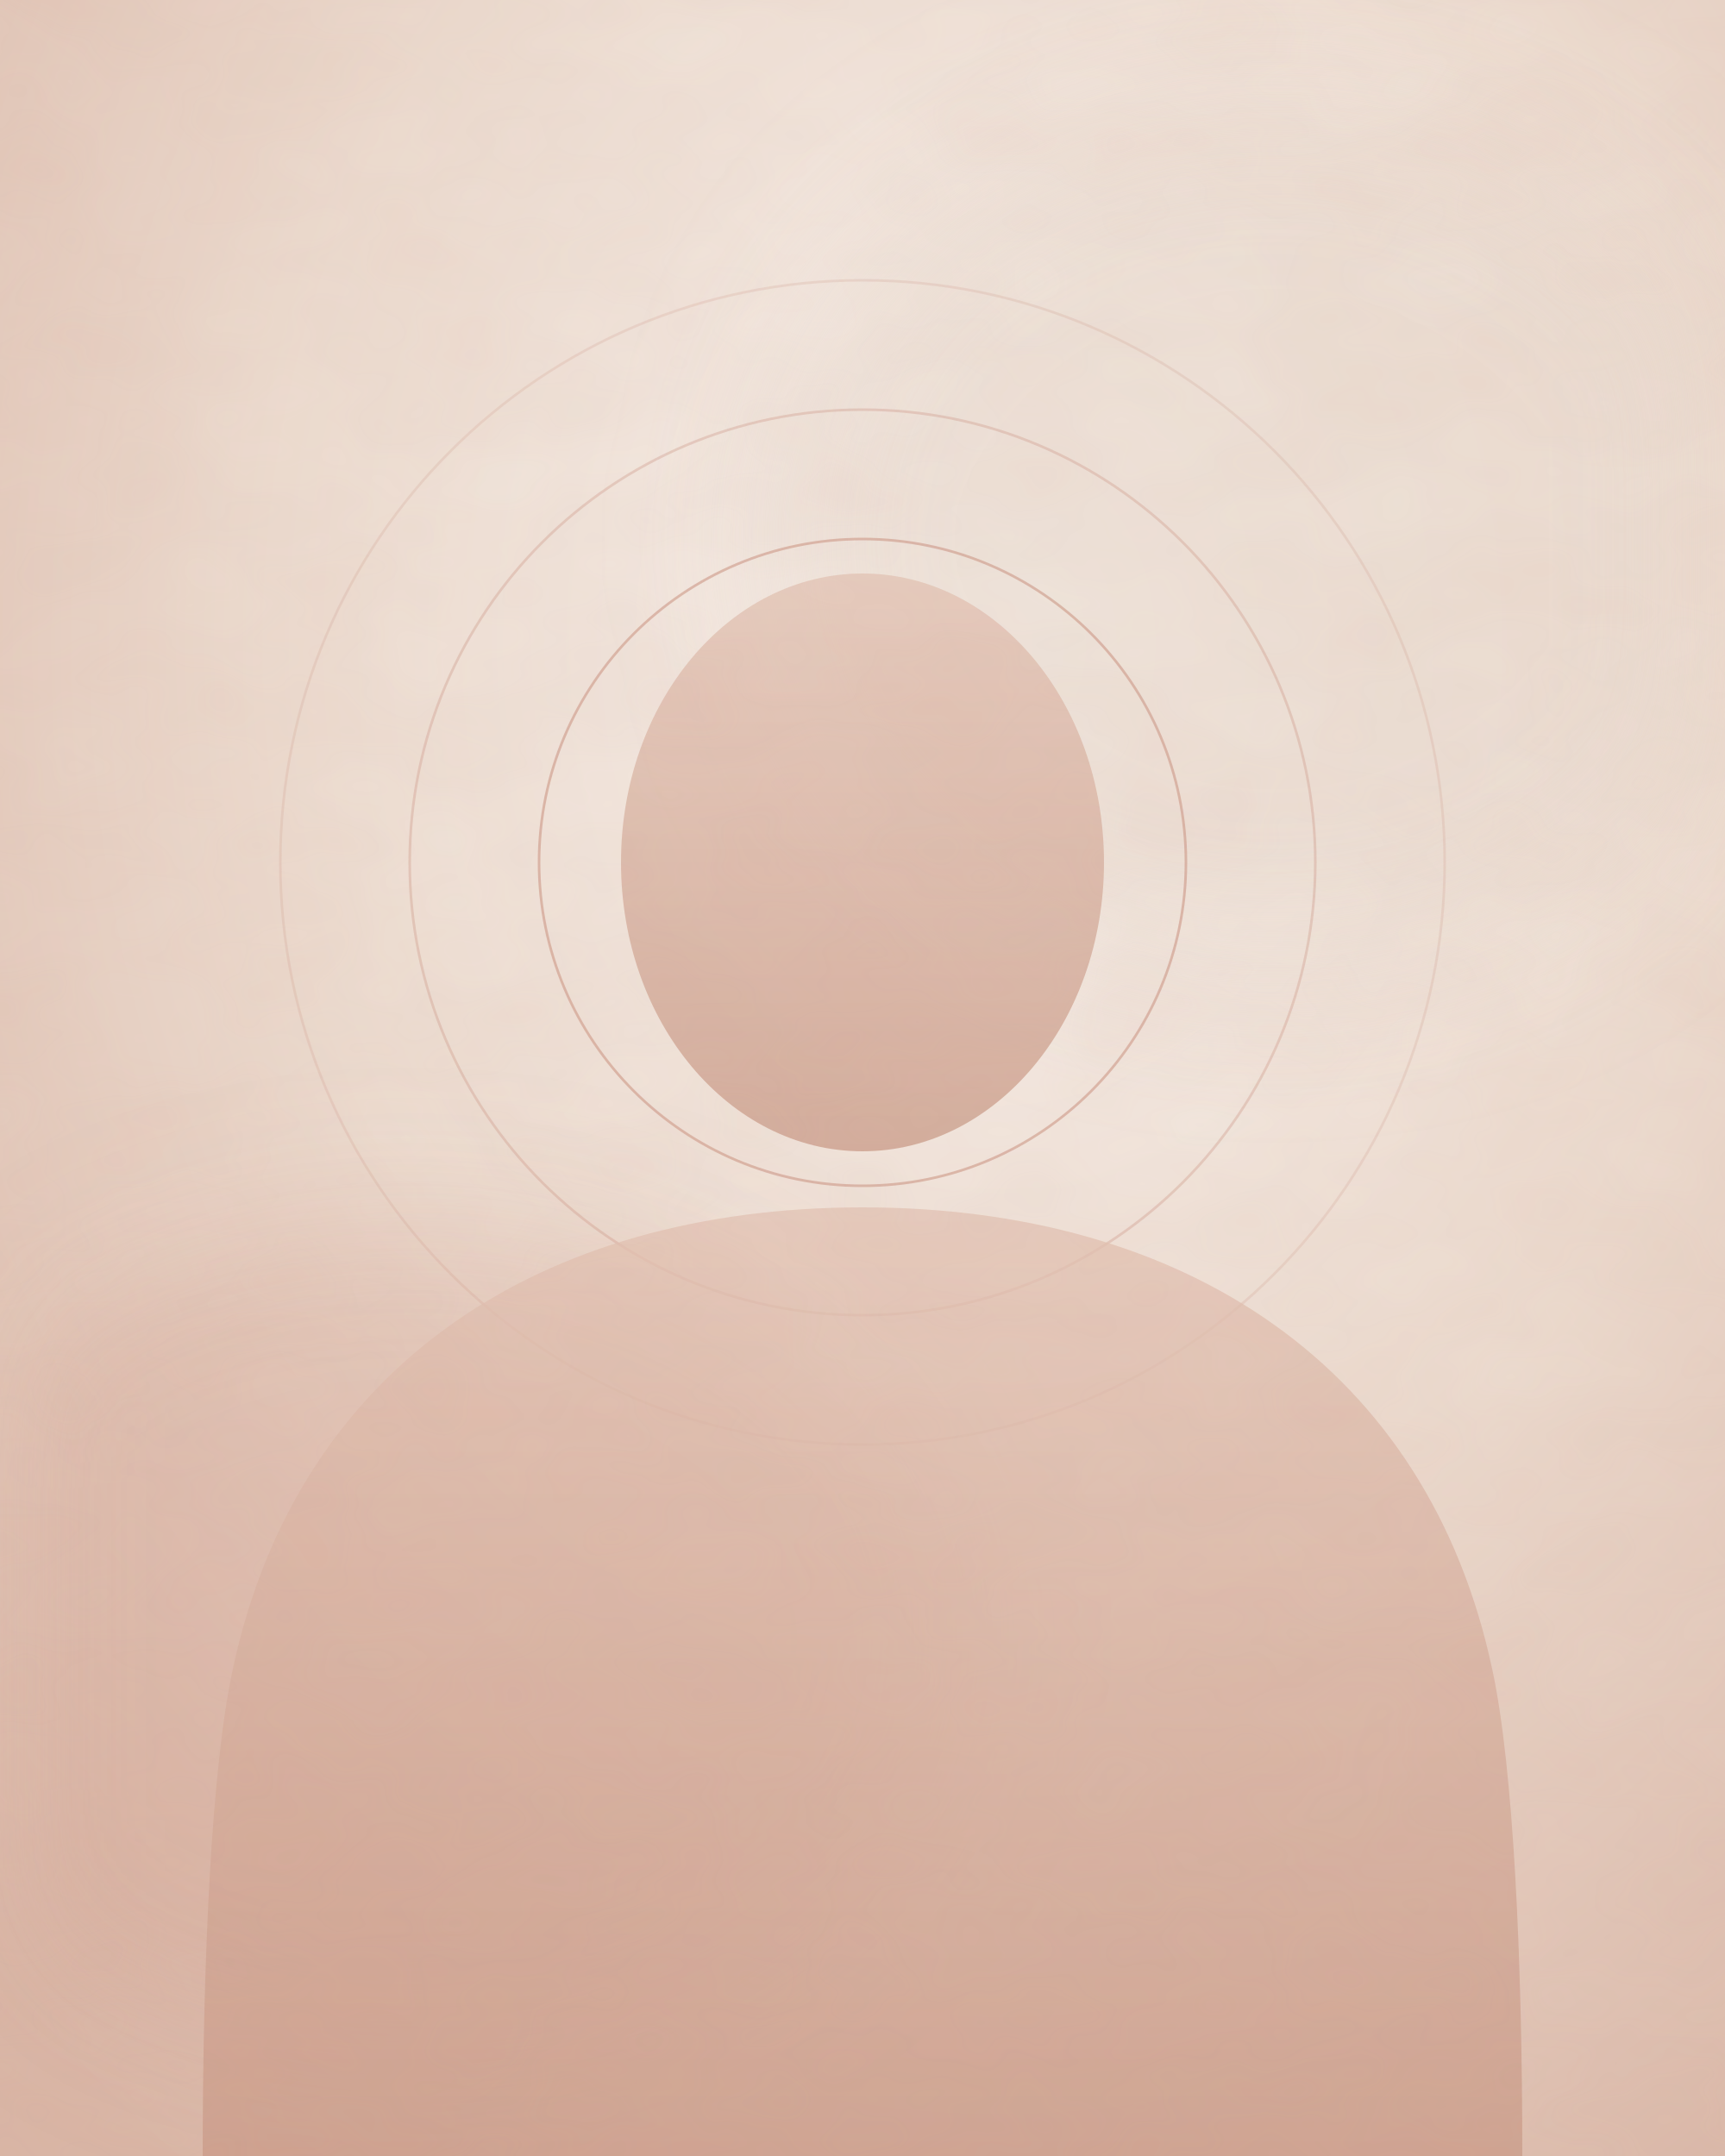
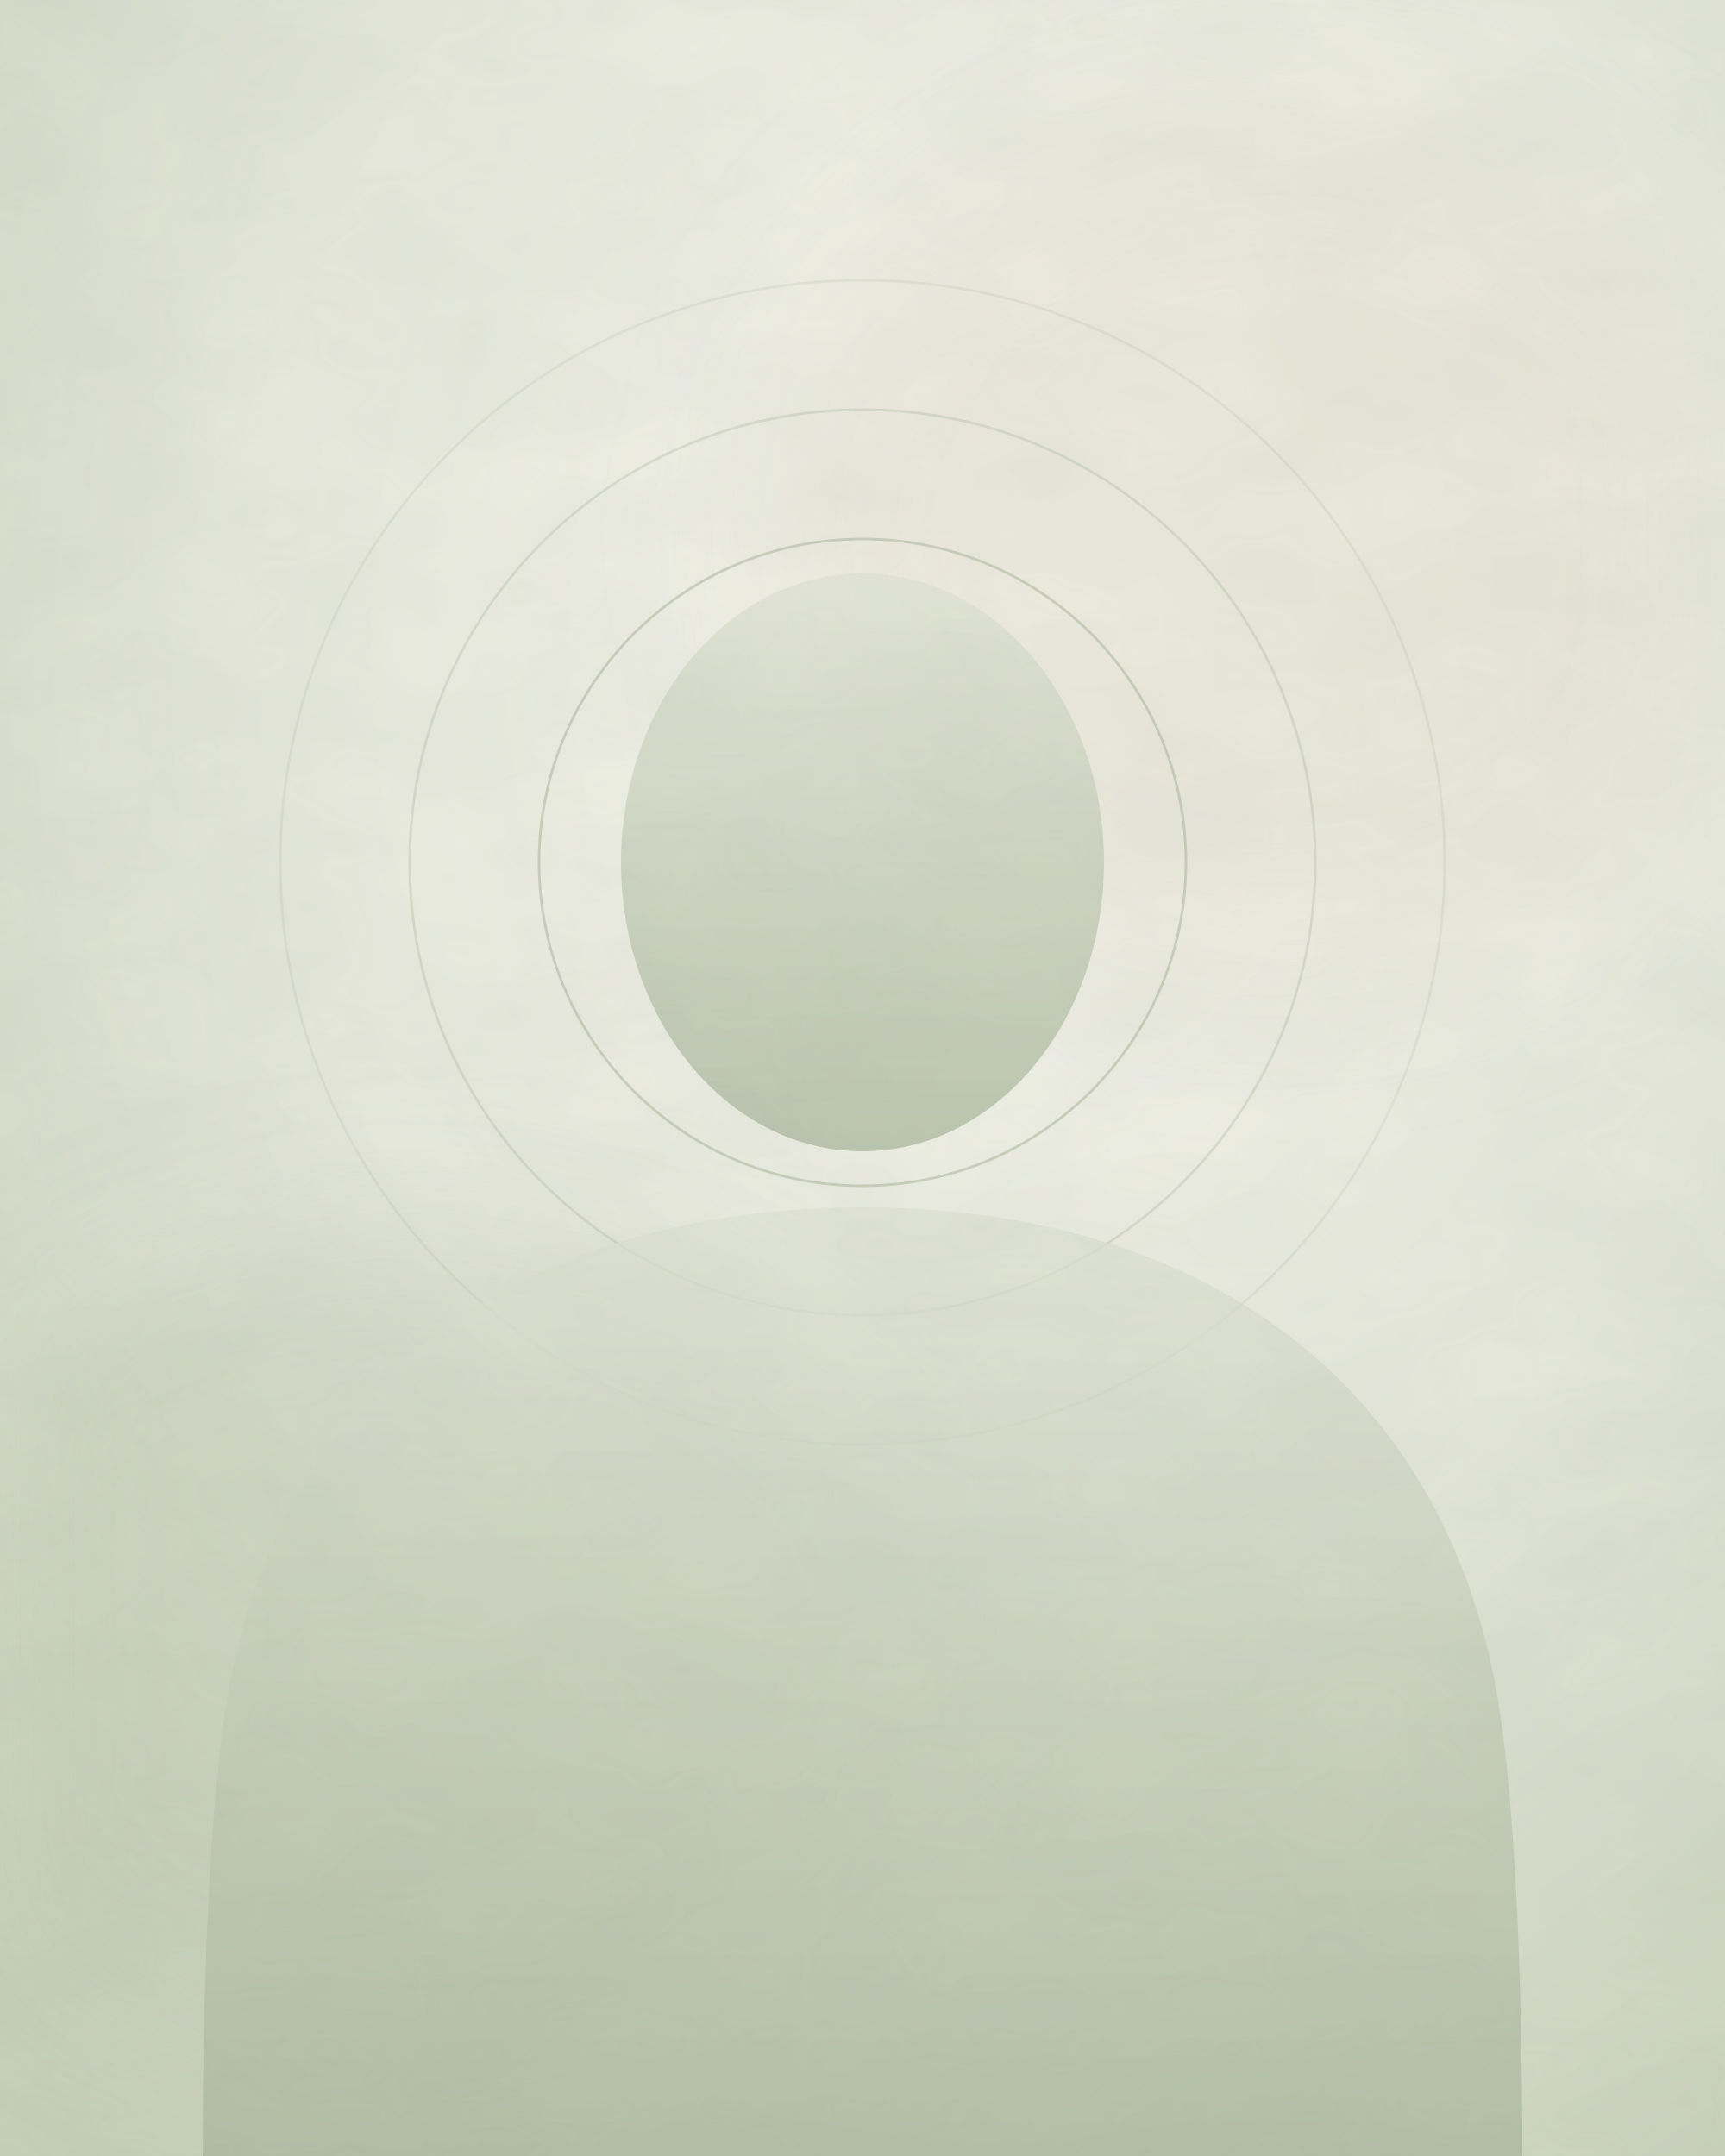
<svg xmlns="http://www.w3.org/2000/svg" width="800" height="1000" viewBox="0 0 800 1000">
  <defs>
    <radialGradient id="bg" cx="58%" cy="30%" r="85%">
-       <stop offset="0" stop-color="#f7f1ec" />
-       <stop offset="0.5" stop-color="#ecdcd0" />
-       <stop offset="1" stop-color="#d9b6a6" />
+       <stop offset="0" stop-color="#f6f4ec" />
+       <stop offset="0.5" stop-color="#e7e9dc" />
+       <stop offset="1" stop-color="#c7d0b9" />
    </radialGradient>
    <linearGradient id="figure" x1="0" y1="0" x2="0" y2="1">
-       <stop offset="0" stop-color="#e2c3b4" />
-       <stop offset="1" stop-color="#c99a87" />
+       <stop offset="0" stop-color="#dfe3d3" />
+       <stop offset="1" stop-color="#aab69c" />
    </linearGradient>
    <filter id="grain" x="0" y="0" width="100%" height="100%">
      <feTurbulence type="fractalNoise" baseFrequency="0.012 0.02" numOctaves="3" seed="7" />
-       <feColorMatrix values="0 0 0 0 0.66  0 0 0 0 0.39  0 0 0 0 0.31  0 0 0 0.14 0" />
+       <feColorMatrix values="0 0 0 0 0.36  0 0 0 0 0.42  0 0 0 0 0.36  0 0 0 0.14 0" />
    </filter>
    <filter id="soft">
      <feGaussianBlur stdDeviation="34" />
    </filter>
  </defs>
  <rect width="800" height="1000" fill="url(#bg)" />
  <g filter="url(#soft)" opacity="0.6">
-     <ellipse cx="590" cy="250" rx="230" ry="200" fill="#e9dcd1" />
-     <ellipse cx="190" cy="760" rx="250" ry="190" fill="#c98f7e" opacity="0.4" />
+     <ellipse cx="590" cy="250" rx="230" ry="200" fill="#e8e4d6" />
+     <ellipse cx="190" cy="760" rx="250" ry="190" fill="#a9b79b" opacity="0.4" />
  </g>
-   <g fill="none" stroke="#c98f7e" stroke-width="1.2" opacity="0.55">
+   <g fill="none" stroke="#a9b79b" stroke-width="1.2" opacity="0.55">
    <circle cx="400" cy="400" r="150" />
    <circle cx="400" cy="400" r="210" opacity="0.6" />
    <circle cx="400" cy="400" r="270" opacity="0.35" />
  </g>
  <g fill="url(#figure)" opacity="0.75">
    <ellipse cx="400" cy="400" rx="112" ry="134" />
    <path d="M400 560c-150 0-262 74-292 214-10 46-14 136-14 226h612c0-90-4-180-14-226-30-140-142-214-292-214z" />
  </g>
  <rect width="800" height="1000" filter="url(#grain)" />
</svg>
